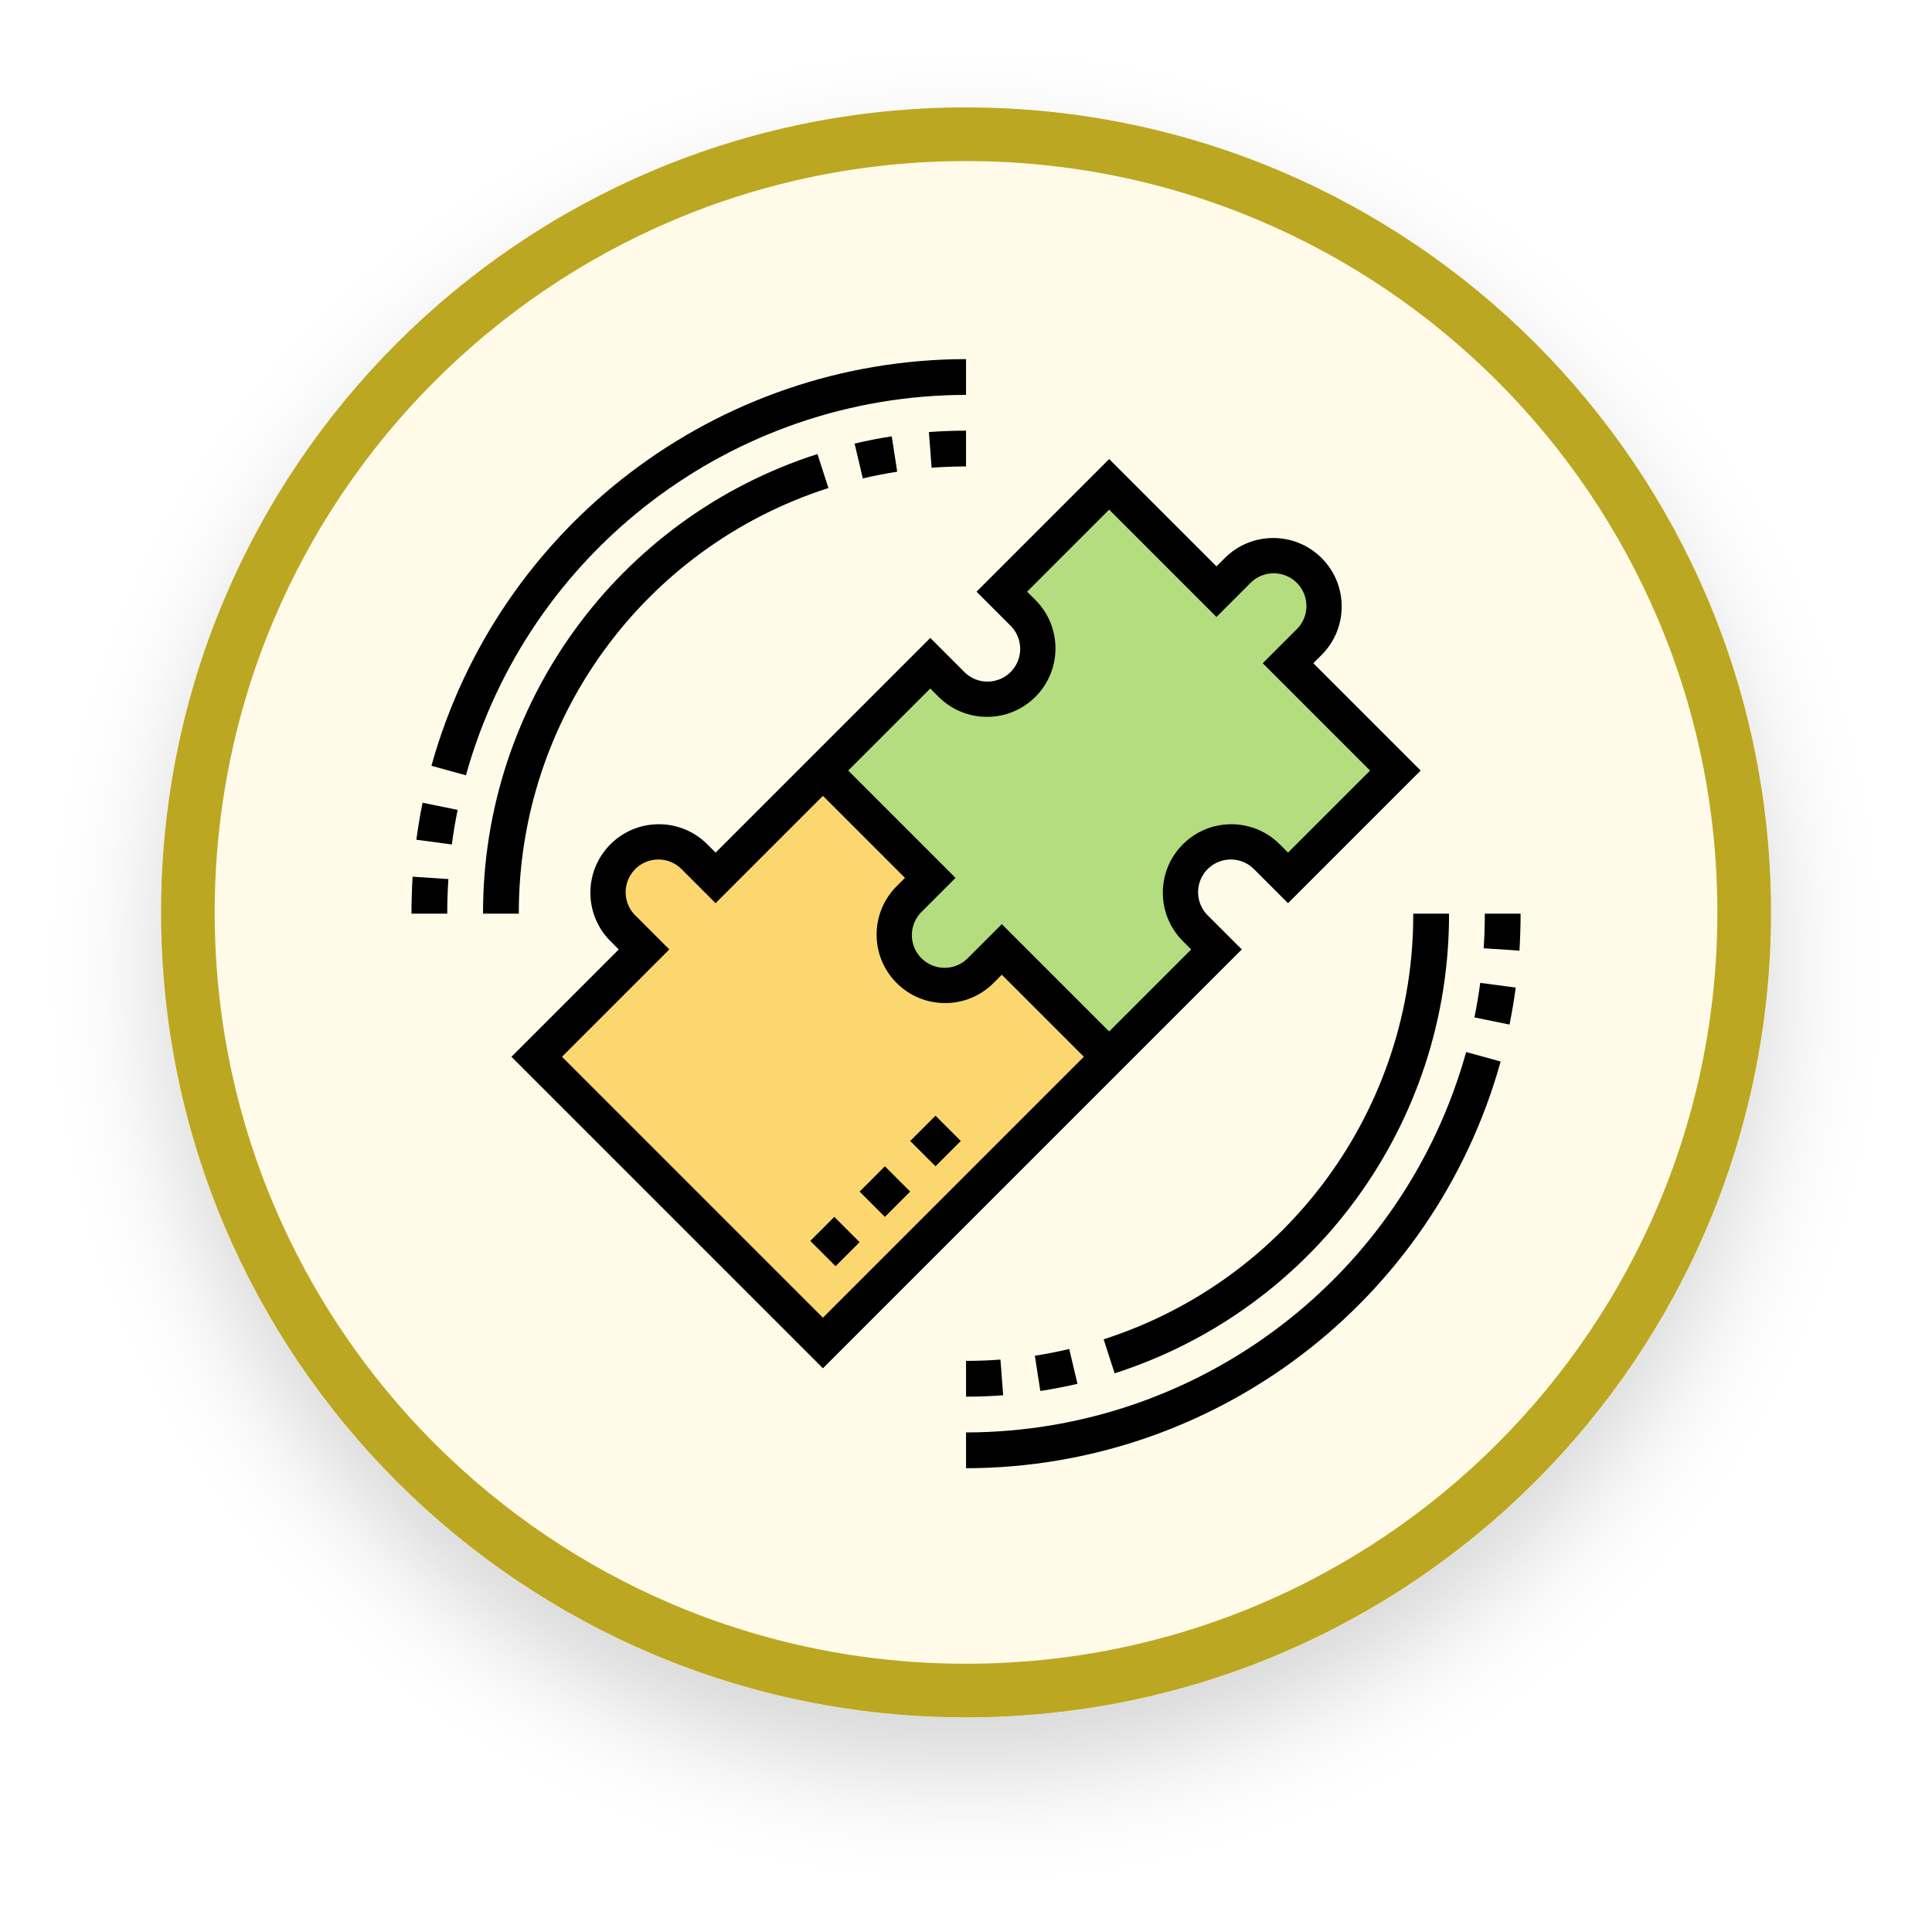
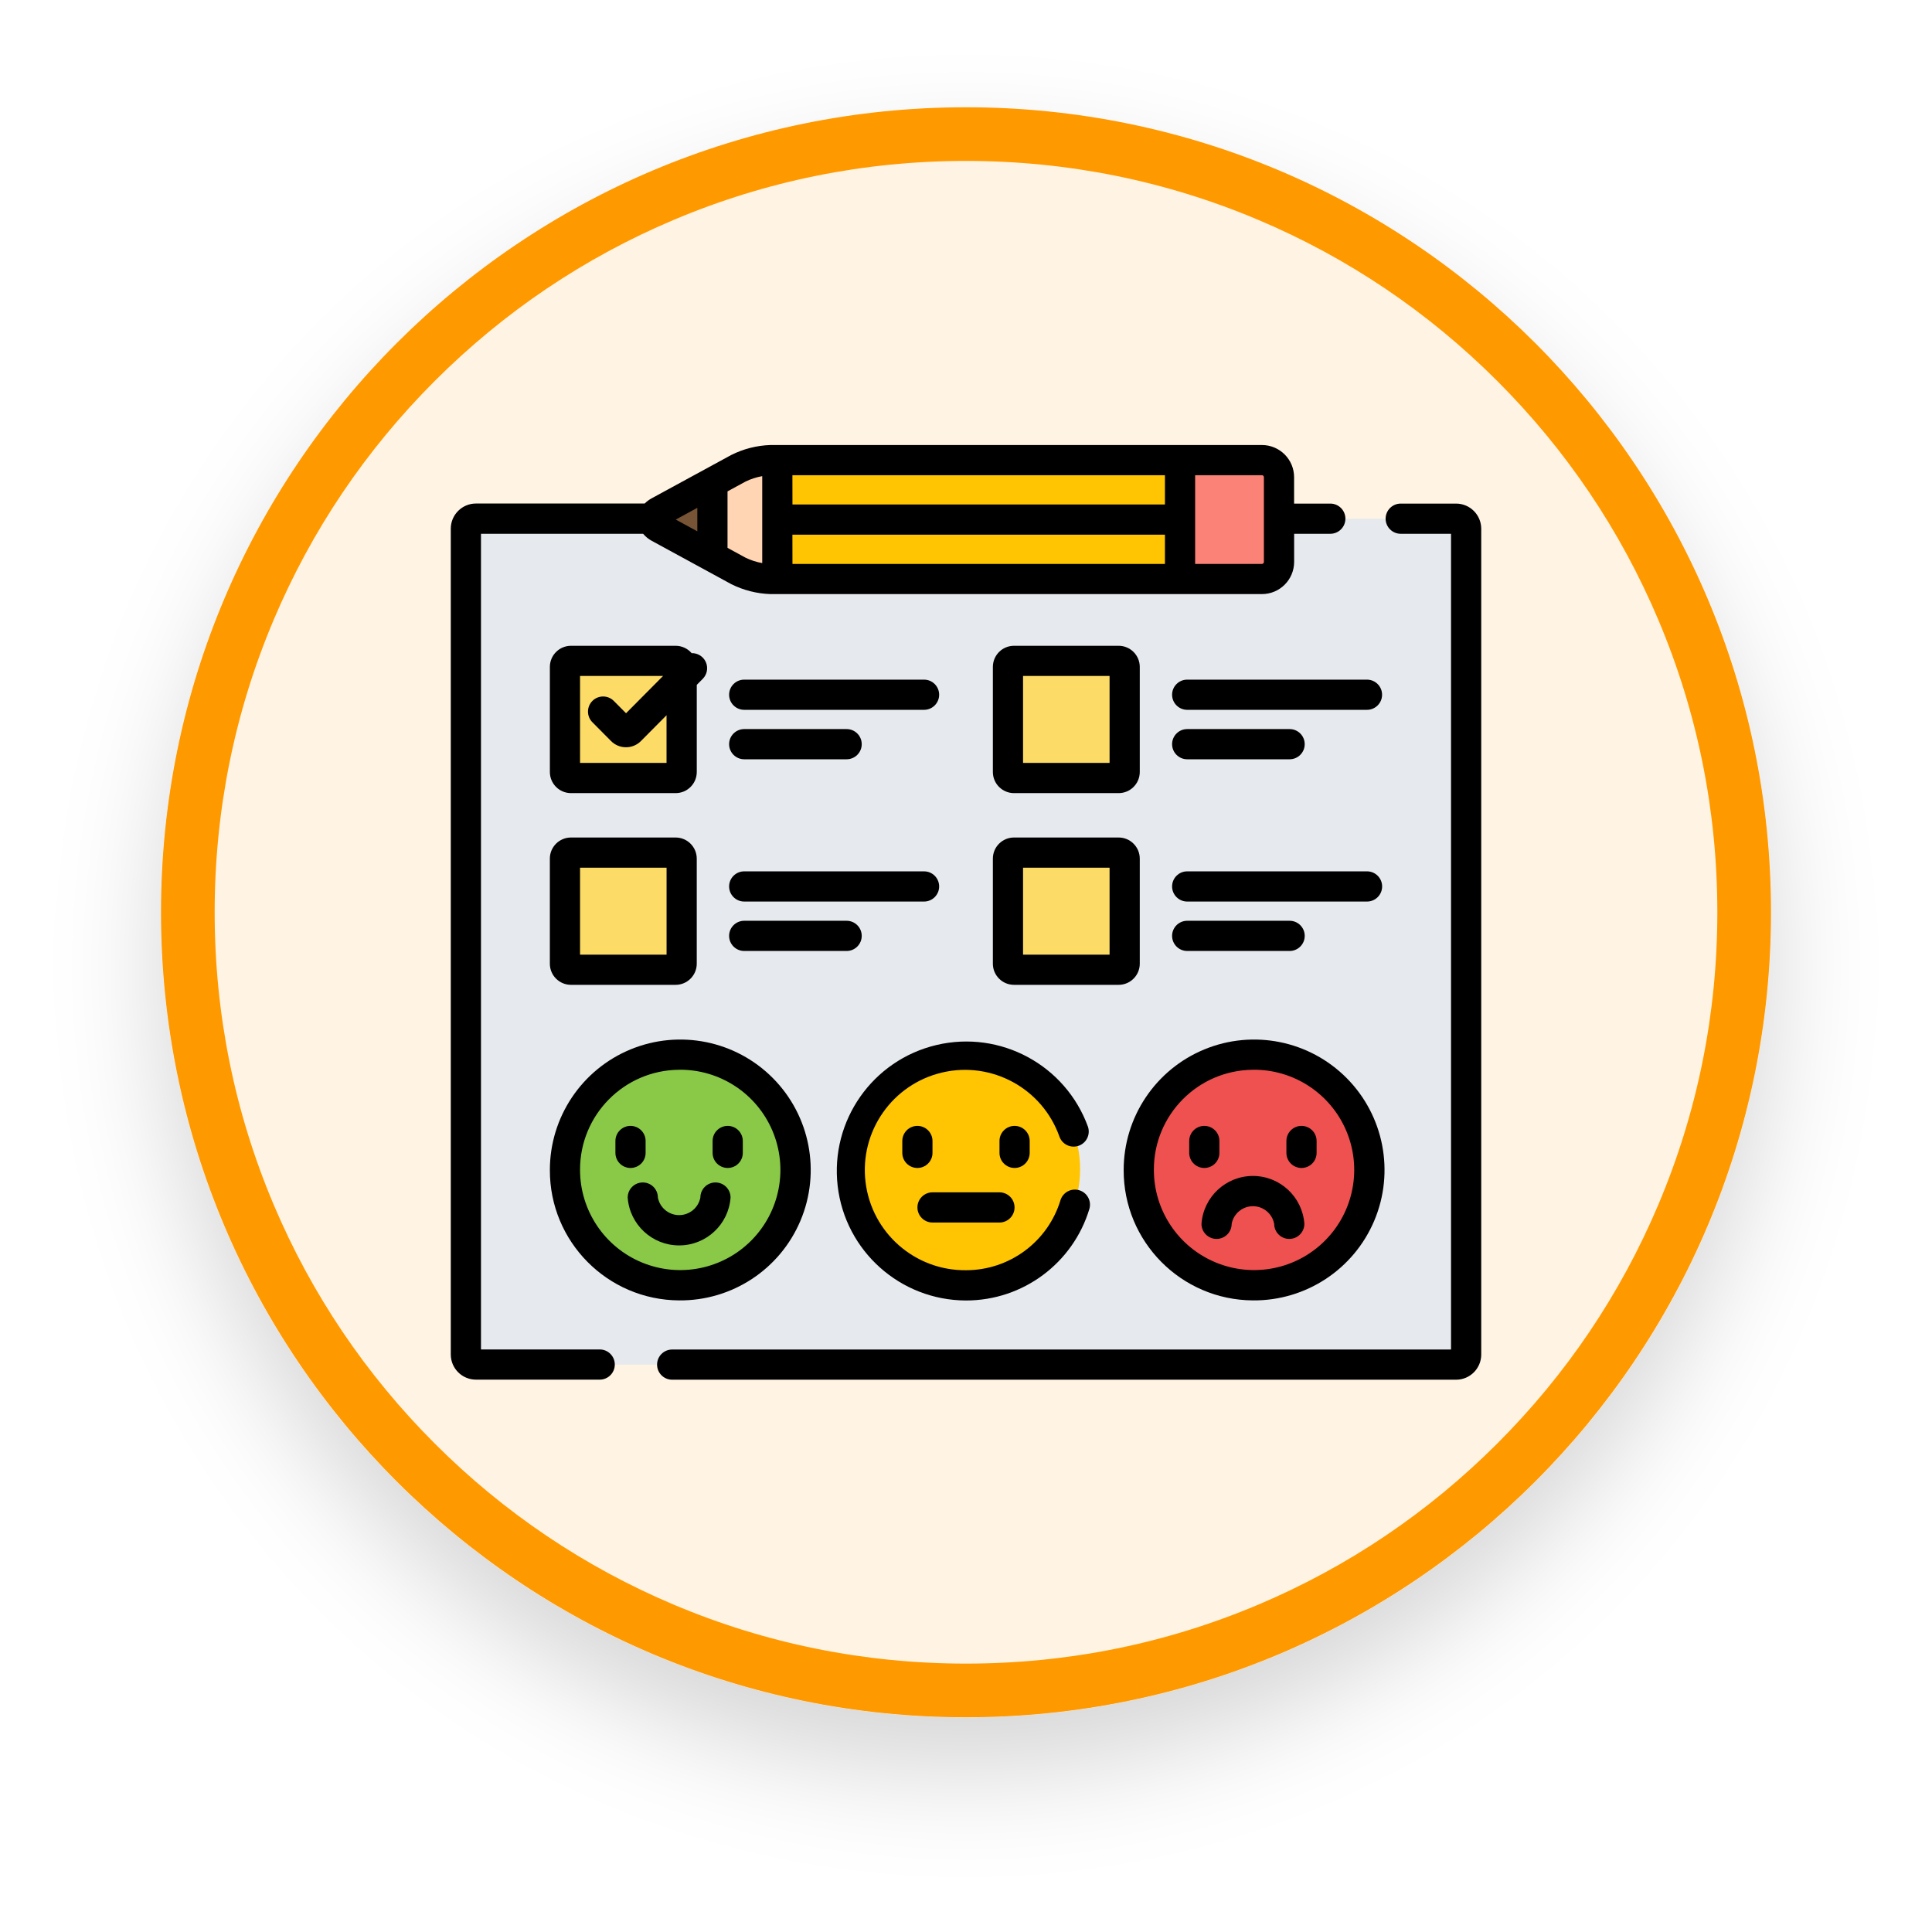
<svg xmlns="http://www.w3.org/2000/svg" width="108" height="108" viewBox="0 0 108 108">
  <defs>
    <filter id="Fondo" x="0" y="0" width="108" height="108" filterUnits="userSpaceOnUse">
      <feOffset dy="3" input="SourceAlpha" />
      <feGaussianBlur stdDeviation="3" result="blur" />
      <feFlood flood-opacity="0.161" />
      <feComposite operator="in" in2="blur" />
      <feComposite in="SourceGraphic" />
    </filter>
  </defs>
-   <g id="Group_1143844" data-name="Group 1143844" transform="translate(-431.998 -9450.926)">
-     <g transform="matrix(1, 0, 0, 1, 432, 9450.93)" filter="url(#Fondo)">
-       <g id="Fondo-2" data-name="Fondo" transform="translate(9 6)" fill="#fffbe8" stroke="#bca724" stroke-width="3">
-         <circle cx="45" cy="45" r="45" stroke="none" />
-         <circle cx="45" cy="45" r="43.5" fill="none" />
+   <g id="Group_1144419" data-name="Group 1144419" transform="translate(-3546 -1465.134)">
+     <g id="Group_1144255" data-name="Group 1144255" transform="translate(-333)">
+       <g transform="matrix(1, 0, 0, 1, 3879, 1465.13)" filter="url(#Fondo)">
+         <g id="Fondo-2" data-name="Fondo" transform="translate(9 6)" fill="#fff4e4">
+           <path d="M 45 88.5 C 39.127 88.5 33.43 87.35 28.068 85.082 C 22.889 82.891 18.236 79.755 14.241 75.759 C 10.245 71.764 7.109 67.111 4.918 61.932 C 2.65 56.57 1.5 50.873 1.5 45 C 1.5 39.127 2.65 33.43 4.918 28.068 C 7.109 22.889 10.245 18.236 14.241 14.241 C 18.236 10.245 22.889 7.109 28.068 4.918 C 33.43 2.65 39.127 1.5 45 1.5 C 50.873 1.5 56.57 2.65 61.932 4.918 C 67.111 7.109 71.764 10.245 75.759 14.241 C 79.755 18.236 82.891 22.889 85.082 28.068 C 87.35 33.43 88.5 39.127 88.5 45 C 88.5 50.873 87.35 56.57 85.082 61.932 C 82.891 67.111 79.755 71.764 75.759 75.759 C 71.764 79.755 67.111 82.891 61.932 85.082 C 56.57 87.35 50.873 88.5 45 88.5 Z" stroke="none" />
+           <path d="M 45 3 C 39.329 3 33.829 4.11 28.653 6.299 C 23.652 8.415 19.16 11.443 15.302 15.302 C 11.443 19.16 8.415 23.652 6.299 28.653 C 4.11 33.829 3 39.329 3 45 C 3 50.671 4.11 56.171 6.299 61.347 C 8.415 66.348 11.443 70.84 15.302 74.698 C 19.16 78.557 23.652 81.585 28.653 83.701 C 33.829 85.89 39.329 87 45 87 C 50.671 87 56.171 85.89 61.347 83.701 C 66.348 81.585 70.84 78.557 74.698 74.698 C 78.557 70.84 81.585 66.348 83.701 61.347 C 85.89 56.171 87 50.671 87 45 C 87 39.329 85.89 33.829 83.701 28.653 C 81.585 23.652 78.557 19.16 74.698 15.302 C 70.84 11.443 66.348 8.415 61.347 6.299 C 56.171 4.11 50.671 3 45 3 M 45 0 C 69.853 0 90 20.147 90 45 C 90 69.853 69.853 90 45 90 C 20.147 90 0 69.853 0 45 C 0 20.147 20.147 0 45 0 Z" stroke="none" fill="#ff9902" />
+         </g>
      </g>
-     </g>
-     <g id="Group_1143843" data-name="Group 1143843" transform="translate(454 9470)">
-       <path id="Path_979038" data-name="Path 979038" d="M40,40,24,56,8,40l6-6-1.17-1.17a2.828,2.828,0,1,1,4-4L18,30l6-6,6,6-1.17,1.17a2.828,2.828,0,1,0,4,4L34,34Z" fill="#fcd770" />
-       <path id="Path_979039" data-name="Path 979039" d="M56,24l-6,6-1.17-1.17a2.828,2.828,0,1,0-4,4L46,34l-6,6-6-6-1.17,1.17a2.828,2.828,0,1,1-4-4L30,30l-6-6,6-6,1.17,1.17a2.828,2.828,0,1,0,4-4L34,14l6-6,6,6,1.17-1.17a2.828,2.828,0,1,1,4,4L50,18Z" fill="#b4dd7f" />
-       <path id="Path_979040" data-name="Path 979040" d="M32,61v2A31.076,31.076,0,0,0,61.885,40.266l-1.928-.532A29.071,29.071,0,0,1,32,61Z" />
-       <path id="Path_979041" data-name="Path 979041" d="M60.42,37.8l1.96.4c.139-.682.255-1.377.347-2.066l-1.982-.265c-.086.646-.2,1.3-.325,1.934Z" />
-       <path id="Path_979042" data-name="Path 979042" d="M61,32q0,.975-.063,1.935l2,.131C62.977,33.383,63,32.688,63,32Z" />
-       <path id="Path_979043" data-name="Path 979043" d="M32,3V1A31.076,31.076,0,0,0,2.115,23.734l1.928.532A29.071,29.071,0,0,1,32,3Z" />
-       <path id="Path_979044" data-name="Path 979044" d="M1.273,27.868l1.982.265c.086-.645.195-1.3.325-1.934l-1.96-.4c-.139.681-.255,1.377-.347,2.066Z" />
-       <path id="Path_979045" data-name="Path 979045" d="M1,32H3q0-.975.063-1.935l-2-.131C1.023,30.617,1,31.312,1,32Z" />
-       <path id="Path_979046" data-name="Path 979046" d="M40.707,40.707,47.414,34l-1.878-1.878a1.829,1.829,0,1,1,2.586-2.586L50,31.414,57.414,24l-6-6,.464-.464a3.828,3.828,0,1,0-5.414-5.414L46,12.586l-6-6L32.586,14l1.878,1.878a1.829,1.829,0,1,1-2.586,2.586L30,16.586l-6.707,6.707L22.586,24,18,28.586l-.464-.464a3.828,3.828,0,1,0-5.414,5.414l.464.464-6,6L24,57.414l16-16ZM30,19.414l.464.464a3.828,3.828,0,1,0,5.414-5.414L35.414,14,40,9.414l6,6,1.878-1.878a1.829,1.829,0,1,1,2.586,2.586L48.586,18l6,6L50,28.586l-.464-.464a3.828,3.828,0,1,0-5.414,5.414l.464.464L40,38.586l-6-6-1.878,1.878a1.829,1.829,0,1,1-2.586-2.586L31.414,30l-6-6ZM24,54.586,9.414,40l6-6-1.878-1.878a1.829,1.829,0,1,1,2.586-2.586L18,31.414l6-6L28.586,30l-.464.464a3.828,3.828,0,1,0,5.414,5.414L34,35.414,38.586,40Z" />
-       <path id="Path_979047" data-name="Path 979047" d="M32,59c.693,0,1.392-.026,2.076-.079l-.152-1.994C33.29,56.976,32.643,57,32,57Z" />
-       <path id="Path_979048" data-name="Path 979048" d="M36.153,58.683c.695-.107,1.394-.244,2.077-.4l-.46-1.946c-.632.149-1.279.275-1.923.375Z" />
-       <path id="Path_979049" data-name="Path 979049" d="M39.692,55.794l.615,1.9A26.925,26.925,0,0,0,59,32H57A24.929,24.929,0,0,1,39.692,55.794Z" />
-       <path id="Path_979050" data-name="Path 979050" d="M32,7V5c-.693,0-1.392.026-2.076.079l.152,1.994C30.71,7.024,31.357,7,32,7Z" />
-       <path id="Path_979051" data-name="Path 979051" d="M26.23,7.669c.632-.149,1.279-.275,1.923-.375l-.306-1.977c-.695.107-1.394.244-2.077.405Z" />
-       <path id="Path_979052" data-name="Path 979052" d="M24.308,8.206l-.615-1.9A26.925,26.925,0,0,0,5,32H7A24.929,24.929,0,0,1,24.308,8.206Z" />
-       <path id="Path_979053" data-name="Path 979053" d="M29.293,43.707h2v2h-2Z" transform="translate(-22.74 34.515) rotate(-45)" />
-       <path id="Path_979054" data-name="Path 979054" d="M26.464,46.536h2v2h-2Z" transform="translate(-25.569 33.343) rotate(-45)" />
-       <path id="Path_979055" data-name="Path 979055" d="M23.722,49.328h1.9v2h-1.9Z" transform="translate(-28.361 32.186) rotate(-45)" />
+       <g id="Group_1144253" data-name="Group 1144253" transform="translate(3904.199 1489.511)">
+         <path id="Path_978808" data-name="Path 978808" d="M62.852,37.106h-9.9v2.421a.955.955,0,0,1-.954.951H24.524a4.451,4.451,0,0,1-1.791-.456L18.305,37.61c-.253-.138-.366-.324-.341-.5h-9.9a.564.564,0,0,0-.563.563v46.16a.564.564,0,0,0,.563.563h54.79a.564.564,0,0,0,.563-.563V37.668a.564.564,0,0,0-.563-.563Zm0,0" transform="translate(-6.656 -32.487)" fill="#e6e9ed" />
+         <path id="Path_978809" data-name="Path 978809" d="M212.034,309.857a6.381,6.381,0,1,1-6.38-6.447A6.414,6.414,0,0,1,212.034,309.857Zm0,0" transform="translate(-176.854 -268.832)" fill="#ffc502" />
+         <path id="Path_978810" data-name="Path 978810" d="M69.491,309.857a6.381,6.381,0,1,1-6.38-6.447A6.414,6.414,0,0,1,69.491,309.857Zm0,0" transform="translate(-50.348 -268.832)" fill="#89c947" />
+         <path id="Path_978811" data-name="Path 978811" d="M354.605,309.857a6.381,6.381,0,1,1-6.381-6.447A6.414,6.414,0,0,1,354.605,309.857Zm0,0" transform="translate(-303.385 -268.832)" fill="#ef5050" />
+         <g id="Group_1144252" data-name="Group 1144252" transform="translate(6.383 12.566)">
+           <path id="Path_978812" data-name="Path 978812" d="M63.256,113.965a.338.338,0,0,1-.338.338h-5.85a.338.338,0,0,1-.338-.338v-5.874a.338.338,0,0,1,.338-.338h5.85a.339.339,0,0,1,.338.338Zm0,0" transform="translate(-56.731 -107.754)" fill="#fcdb67" />
+           <path id="Path_978813" data-name="Path 978813" d="M63.256,209.223a.339.339,0,0,1-.338.338h-5.85a.338.338,0,0,1-.338-.338V203.35a.338.338,0,0,1,.338-.338h5.85a.338.338,0,0,1,.338.338Zm0,0" transform="translate(-56.731 -192.295)" fill="#fcdb67" />
+           <path id="Path_978814" data-name="Path 978814" d="M283.369,113.965a.338.338,0,0,1-.338.338h-5.85a.338.338,0,0,1-.338-.338v-5.874a.338.338,0,0,1,.338-.338h5.85a.339.339,0,0,1,.338.338Zm0,0" transform="translate(-252.08 -107.754)" fill="#fcdb67" />
+           <path id="Path_978815" data-name="Path 978815" d="M283.369,209.223a.339.339,0,0,1-.338.338h-5.85a.338.338,0,0,1-.338-.338V203.35a.338.338,0,0,1,.338-.338h5.85a.338.338,0,0,1,.338.338Zm0,0" transform="translate(-252.08 -192.295)" fill="#fcdb67" />
+         </g>
+         <path id="Path_978816" data-name="Path 978816" d="M134.517,8a.955.955,0,0,1,.954.951V13.7a.955.955,0,0,1-.954.951H107.041a4.444,4.444,0,0,1-1.791-.456l-4.428-2.412c-.461-.251-.461-.661,0-.912l4.428-2.411A4.444,4.444,0,0,1,107.041,8Zm0,0" transform="translate(-89.172 -6.657)" fill="#ffc502" />
+         <path id="Path_978817" data-name="Path 978817" d="M107.425,8h-.385a4.444,4.444,0,0,0-1.791.456l-4.428,2.411c-.461.251-.461.661,0,.912l4.428,2.412a4.444,4.444,0,0,0,1.791.456h.385Zm0,0" transform="translate(-89.172 -6.657)" fill="#ffd5b3" />
+         <path id="Path_978818" data-name="Path 978818" d="M103.8,19.082,100.822,20.7c-.461.251-.461.661,0,.912l2.976,1.621Zm0,0" transform="translate(-89.172 -16.492)" fill="#775436" />
+         <path id="Path_978819" data-name="Path 978819" d="M367.876,13.7V8.951A.955.955,0,0,0,366.922,8h-4.579v6.647h4.579a.955.955,0,0,0,.954-.951Zm0,0" transform="translate(-321.578 -6.656)" fill="#fb8276" />
+         <path id="Path_978820" data-name="Path 978820" d="M147.164,29.609h-3.094a.844.844,0,1,0,0,1.688h2.813v45.6H103.344a.844.844,0,1,0,0,1.688h43.821a1.408,1.408,0,0,0,1.406-1.406V31.016A1.408,1.408,0,0,0,147.164,29.609Zm0,0" transform="translate(-90.968 -25.835)" />
+         <path id="Path_978821" data-name="Path 978821" d="M8.325,51.059H1.688V5.462h9.064a1.65,1.65,0,0,0,.494.4l4.428,2.412a5.258,5.258,0,0,0,2.195.559H45.344a1.8,1.8,0,0,0,1.8-1.795V5.462h2.022a.844.844,0,1,0,0-1.688H47.142V2.294A1.8,1.8,0,0,0,45.344.5H17.869a5.258,5.258,0,0,0-2.195.559L11.246,3.47a1.719,1.719,0,0,0-.407.3H1.406A1.408,1.408,0,0,0,0,5.181V51.34a1.408,1.408,0,0,0,1.406,1.406H8.325a.844.844,0,1,0,0-1.688ZM41.609,2.187h3.735a.111.111,0,0,1,.11.107V7.04a.112.112,0,0,1-.11.107H41.609Zm-22.512,0H39.922V3.823H19.1Zm0,3.324H39.922V7.147H19.1Zm-3.627-2.42,1.012-.551a3.52,3.52,0,0,1,.928-.3V7.1a3.545,3.545,0,0,1-.929-.3l-1.011-.551Zm-1.688.919V5.324l-1.205-.657Zm0,0" />
+         <path id="Path_978822" data-name="Path 978822" d="M199,310.5a7.2,7.2,0,0,0,6.9-5.132.844.844,0,0,0-1.613-.495A5.518,5.518,0,0,1,199,308.808a5.6,5.6,0,1,1,5.223-7.465.844.844,0,0,0,1.594-.555A7.238,7.238,0,1,0,199,310.5Zm0,0" transform="translate(-170.198 -262.179)" />
+         <path id="Path_978823" data-name="Path 978823" d="M226.032,340.32v-.664a.844.844,0,0,0-1.688,0v.664a.844.844,0,0,0,1.688,0Zm0,0" transform="translate(-199.104 -300.251)" />
+         <path id="Path_978824" data-name="Path 978824" d="M274.321,340.32v-.664a.844.844,0,0,0-1.688,0v.664a.844.844,0,0,0,1.688,0Zm0,0" transform="translate(-241.96 -300.251)" />
+         <path id="Path_978825" data-name="Path 978825" d="M232.707,373.508h3.741a.844.844,0,1,0,0-1.688h-3.741a.844.844,0,1,0,0,1.688Zm0,0" transform="translate(-205.777 -329.545)" />
+         <path id="Path_978826" data-name="Path 978826" d="M56.455,310.492a7.291,7.291,0,1,0-7.224-7.29A7.266,7.266,0,0,0,56.455,310.492Zm0-12.894a5.6,5.6,0,1,1-5.537,5.6A5.576,5.576,0,0,1,56.455,297.6Zm0,0" transform="translate(-43.692 -262.176)" />
+         <path id="Path_978827" data-name="Path 978827" d="M82.645,341.164a.843.843,0,0,0,.844-.844v-.664a.844.844,0,0,0-1.688,0v.664A.844.844,0,0,0,82.645,341.164Zm0,0" transform="translate(-72.598 -300.251)" />
+         <path id="Path_978828" data-name="Path 978828" d="M130.934,341.164a.844.844,0,0,0,.844-.844v-.664a.844.844,0,0,0-1.688,0v.664A.844.844,0,0,0,130.934,341.164Zm0,0" transform="translate(-115.454 -300.251)" />
+         <path id="Path_978829" data-name="Path 978829" d="M87.891,367.758a2.883,2.883,0,0,0,5.751,0,.844.844,0,1,0-1.688,0,1.209,1.209,0,0,1-2.375,0,.844.844,0,1,0-1.688,0Zm0,0" transform="translate(-78.002 -325.191)" />
+         <path id="Path_978830" data-name="Path 978830" d="M341.568,310.492a7.291,7.291,0,1,0-7.224-7.29A7.266,7.266,0,0,0,341.568,310.492Zm0-12.894a5.6,5.6,0,1,1-5.536,5.6A5.577,5.577,0,0,1,341.568,297.6Zm0,0" transform="translate(-296.729 -262.176)" />
+         <path id="Path_978831" data-name="Path 978831" d="M367.754,341.164a.843.843,0,0,0,.844-.844v-.664a.844.844,0,1,0-1.688,0v.664A.844.844,0,0,0,367.754,341.164Zm0,0" transform="translate(-325.631 -300.251)" />
+         <path id="Path_978832" data-name="Path 978832" d="M416.047,341.164a.843.843,0,0,0,.844-.844v-.664a.844.844,0,0,0-1.688,0v.664A.844.844,0,0,0,416.047,341.164Zm0,0" transform="translate(-368.491 -300.251)" />
+         <path id="Path_978833" data-name="Path 978833" d="M373,366.383a.844.844,0,1,0,1.688,0,1.209,1.209,0,0,1,2.376,0,.844.844,0,1,0,1.688,0,2.883,2.883,0,0,0-5.751,0Zm0,0" transform="translate(-331.036 -322.348)" />
+         <path id="Path_978834" data-name="Path 978834" d="M50.412,108.494h5.85a1.182,1.182,0,0,0,1.181-1.181v-4.871l.333-.335a.843.843,0,0,0-.62-1.438,1.177,1.177,0,0,0-.894-.411h-5.85a1.182,1.182,0,0,0-1.181,1.181v5.874a1.182,1.182,0,0,0,1.181,1.181Zm.506-6.549h4.64l-2.069,2.084-.682-.687a.844.844,0,0,0-1.2,1.189l1.042,1.05a1.169,1.169,0,0,0,.837.349h0a1.169,1.169,0,0,0,.836-.348l1.431-1.441v2.665H50.918Zm0,0" transform="translate(-43.692 -88.535)" />
+         <path id="Path_978835" data-name="Path 978835" d="M139.141,118.766h10.053a.844.844,0,0,0,0-1.688H139.141a.844.844,0,1,0,0,1.688Zm0,0" transform="translate(-122.738 -103.463)" />
+         <path id="Path_978836" data-name="Path 978836" d="M139.141,143.329h5.725a.844.844,0,1,0,0-1.688h-5.725a.844.844,0,1,0,0,1.688Zm0,0" transform="translate(-122.738 -125.262)" />
+         <path id="Path_978837" data-name="Path 978837" d="M49.23,202.567a1.182,1.182,0,0,0,1.181,1.181h5.85a1.183,1.183,0,0,0,1.181-1.181v-5.874a1.183,1.183,0,0,0-1.181-1.181h-5.85a1.182,1.182,0,0,0-1.181,1.181Zm1.688-5.367h4.837v4.861H50.918Zm0,0" transform="translate(-43.692 -173.072)" />
+         <path id="Path_978838" data-name="Path 978838" d="M139.141,214.024h10.053a.844.844,0,0,0,0-1.688H139.141a.844.844,0,1,0,0,1.688Zm0,0" transform="translate(-122.738 -188.004)" />
+         <path id="Path_978839" data-name="Path 978839" d="M145.71,237.739a.843.843,0,0,0-.844-.844h-5.725a.844.844,0,1,0,0,1.688h5.725A.844.844,0,0,0,145.71,237.739Zm0,0" transform="translate(-122.738 -209.8)" />
+         <path id="Path_978840" data-name="Path 978840" d="M270.525,108.49h5.85a1.182,1.182,0,0,0,1.181-1.181v-5.874a1.183,1.183,0,0,0-1.181-1.181h-5.85a1.182,1.182,0,0,0-1.181,1.181v5.874A1.182,1.182,0,0,0,270.525,108.49Zm.506-6.549h4.837V106.8h-4.837Zm0,0" transform="translate(-239.041 -88.531)" />
+         <path id="Path_978841" data-name="Path 978841" d="M358.406,117.922a.844.844,0,0,0,.844.844H369.3a.844.844,0,1,0,0-1.688H359.25A.844.844,0,0,0,358.406,117.922Zm0,0" transform="translate(-318.084 -103.463)" />
+         <path id="Path_978842" data-name="Path 978842" d="M359.25,143.329h5.725a.844.844,0,0,0,0-1.688H359.25a.844.844,0,0,0,0,1.688Zm0,0" transform="translate(-318.084 -125.262)" />
+         <path id="Path_978843" data-name="Path 978843" d="M277.556,202.567v-5.874a1.183,1.183,0,0,0-1.181-1.181h-5.85a1.182,1.182,0,0,0-1.181,1.181v5.874a1.182,1.182,0,0,0,1.181,1.181h5.85A1.183,1.183,0,0,0,277.556,202.567Zm-1.688-.506h-4.837V197.2h4.837Zm0,0" transform="translate(-239.041 -173.072)" />
+         <path id="Path_978844" data-name="Path 978844" d="M369.308,212.336H359.254a.844.844,0,1,0,0,1.688h10.053a.844.844,0,0,0,0-1.688Zm0,0" transform="translate(-318.088 -188.004)" />
+         <path id="Path_978845" data-name="Path 978845" d="M364.976,238.583a.844.844,0,1,0,0-1.688H359.25a.844.844,0,1,0,0,1.688Zm0,0" transform="translate(-318.084 -209.8)" />
+       </g>
    </g>
  </g>
</svg>
